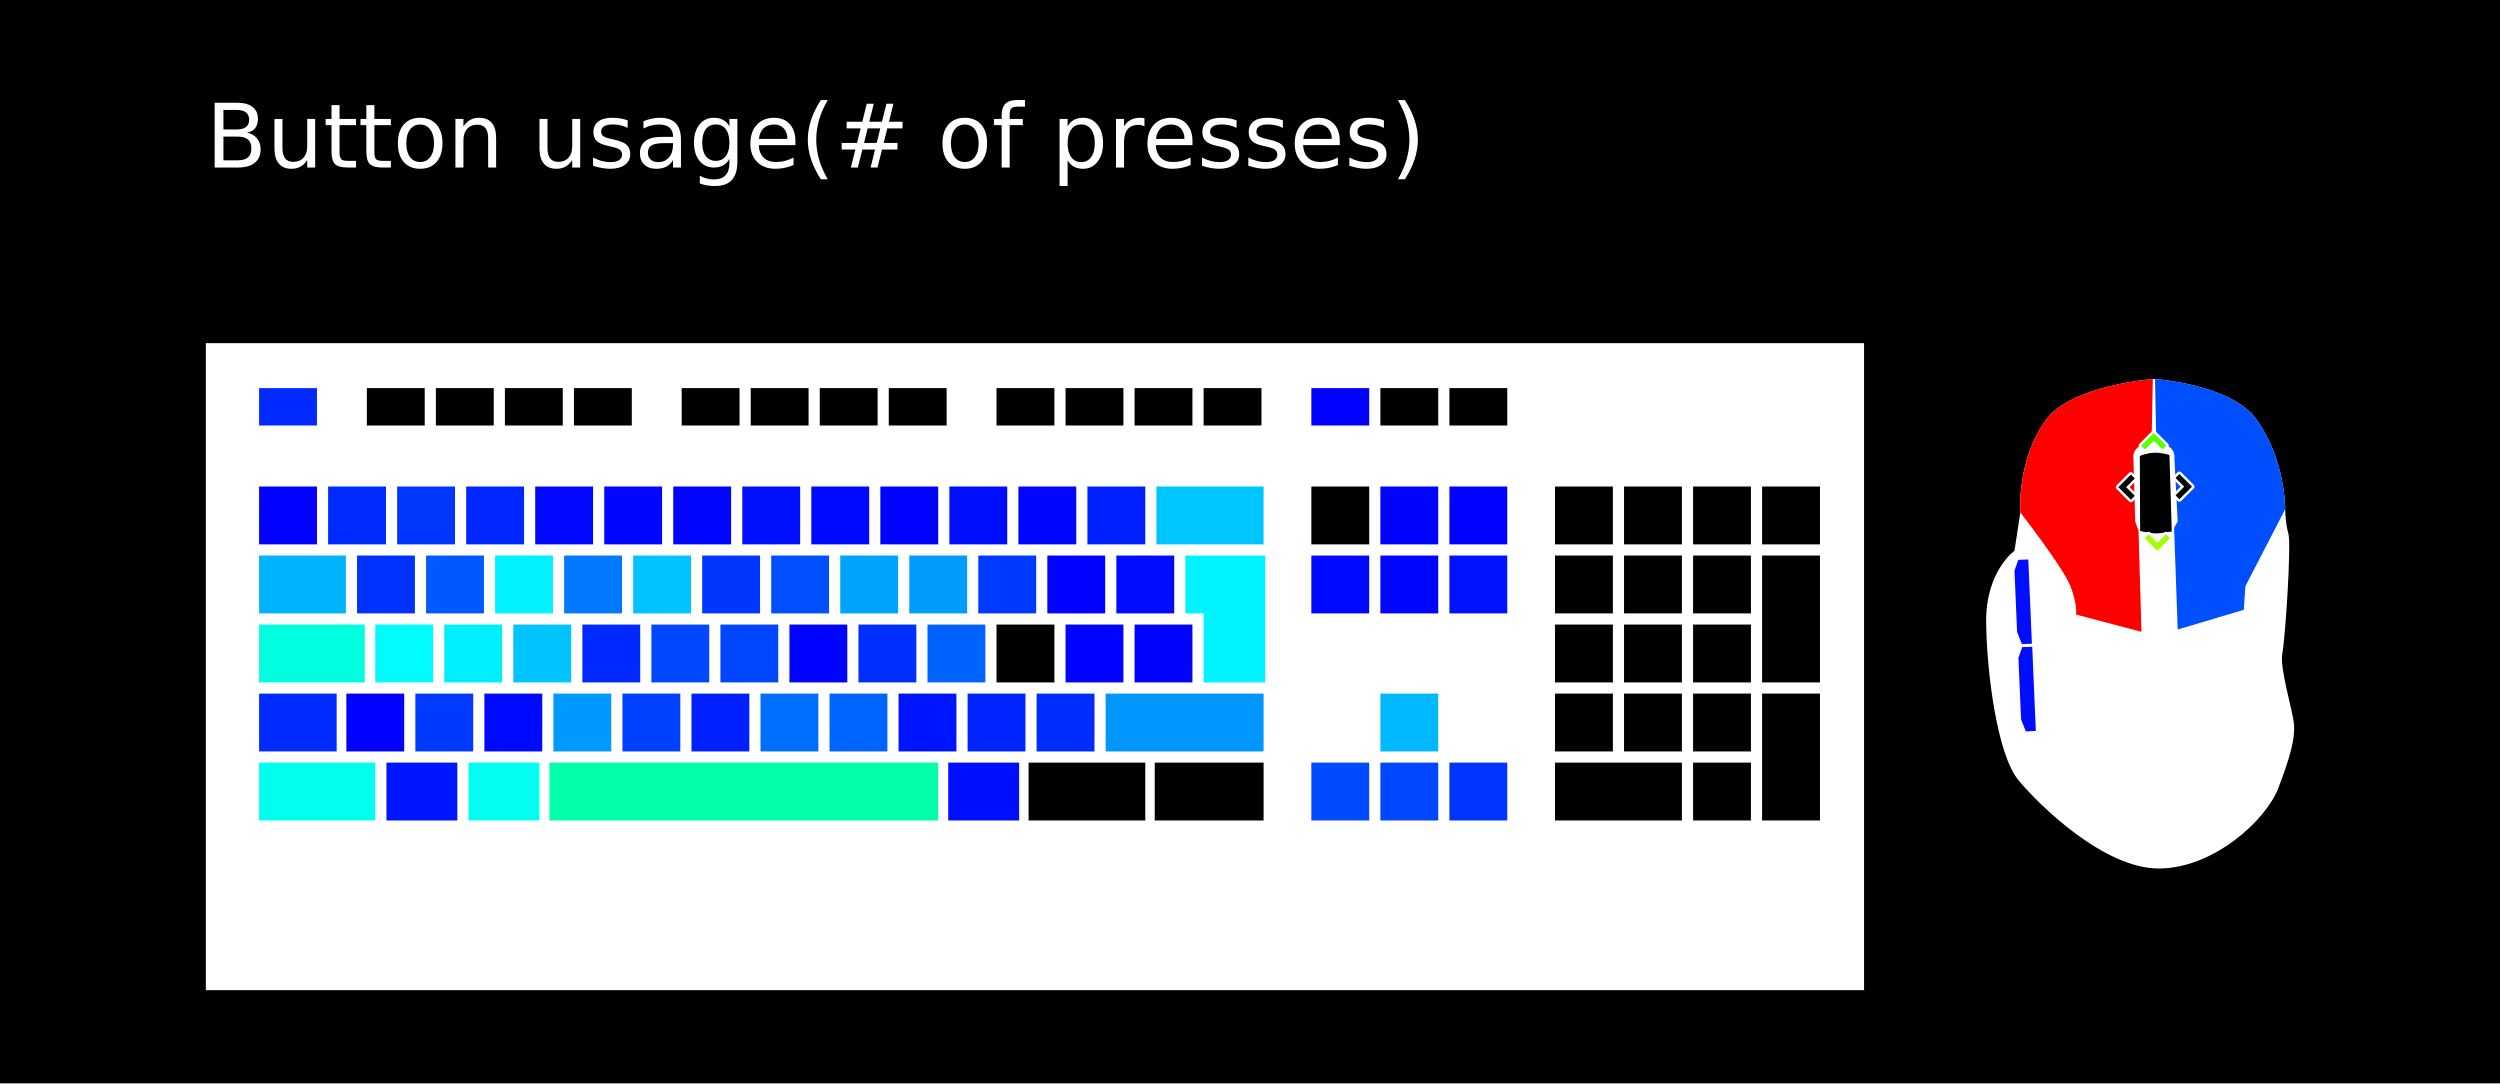
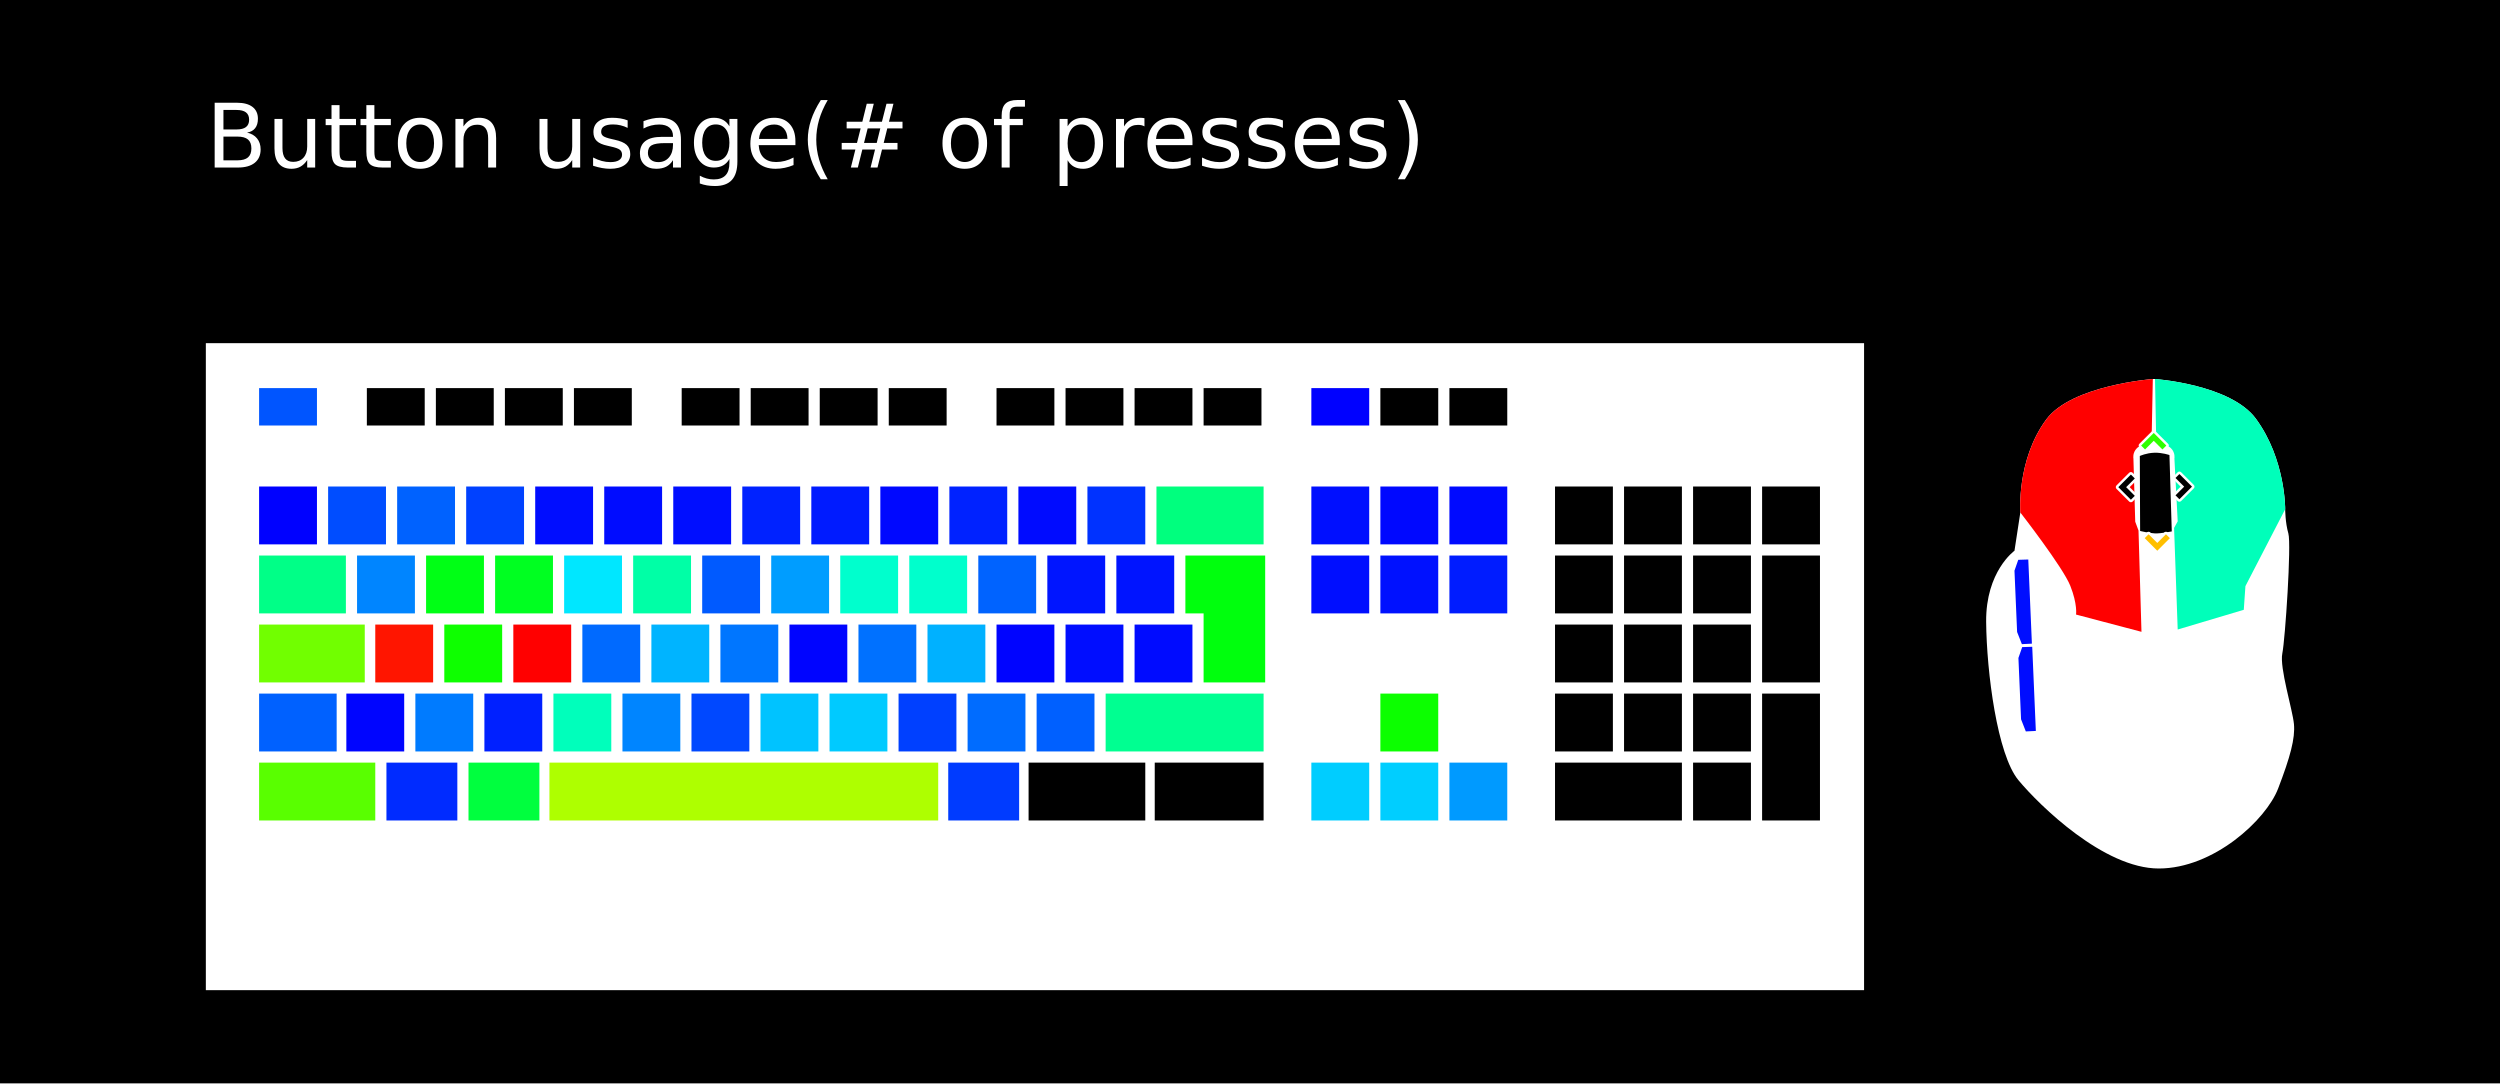
- <svg xmlns="http://www.w3.org/2000/svg" width="1500" height="650" id="svg1" space="preserve" viewBox="0 0 1500 650" version="1.1">
+ <svg xmlns="http://www.w3.org/2000/svg" id="svg1" height="650" viewBox="0 0 1500 650" version="1.1" width="1500" space="preserve">
  <defs id="defs1">
-     <rect y="37.872" width="1222.421" x="86.791" height="151.77" id="rect7" />
+     <rect width="1222.421" x="86.791" height="151.77" y="37.872" id="rect7" />
  </defs>
-   <g style="display:inline" id="BG">
-     <rect y="0" id="rect156" width="1500" style="fill:#000000;fill-opacity:1;stroke-width:6.464;stroke-linecap:round;stroke-linejoin:round" height="650" x="0" />
-     <rect id="rect1" y="205.904" height="388.192" x="123.504" style="display:inline;fill:#ffffff;fill-opacity:1;stroke-width:5.669;stroke-linecap:round;stroke-linejoin:round" width="994.938" />
-     <path style="display:inline;fill:#ffffff;fill-opacity:1;stroke-width:5.669;stroke-linecap:round;stroke-linejoin:round" id="path154" d="m 1291.688,227.404 c 0,0 -48.86,3.707 -64.008,24.361 -17.847,24.334 -15.484,55.723 -15.484,55.723 v 0.002 l -3.512,22.963 c 0,0 -17.271,12.335 -16.992,42.631 0.279,30.296 6.639,79.671 19.359,95.014 12.721,15.343 51.36,53.002 84.205,53.002 32.845,0 64.368,-29.082 71.621,-47.98 7.253,-18.899 10.321,-30.128 9.484,-38.775 -0.837,-8.648 -8.709,-33.726 -6.975,-42.248 1.734,-8.522 5.519,-65.547 3.627,-72.043 -1.892,-6.496 -1.893,-14.537 -1.893,-14.537 0,-0.168 0.242,-29.978 -17.555,-54.244 -15.148,-20.654 -60.557,-23.867 -60.557,-23.867 z" />
-     <text style="font-style:normal;font-variant:normal;font-weight:normal;font-stretch:normal;font-size:53.333px;line-height:1;font-family:'DejaVu Sans';-inkscape-font-specification:'DejaVu Sans';word-spacing:0px;writing-mode:lr-tb;direction:ltr;white-space:pre;shape-inside:url(#rect7);display:inline;fill:#ffffff;fill-opacity:1;stroke:none;stroke-width:2;stroke-linecap:round;stroke-linejoin:round;stroke-opacity:1;paint-order:normal" space="preserve" id="title" transform="translate(36.77526,22.12695)">
-       <tspan y="78.394" id="tspan1" x="86.791">Button usage </tspan>(# of presses)</text>
+   <g id="BG" style="display:inline">
+     <rect y="0" style="fill:#000000;fill-opacity:1;stroke-width:6.464;stroke-linecap:round;stroke-linejoin:round" id="rect156" x="0" height="650" width="1500" />
+     <rect id="rect1" y="205.904" width="994.938" height="388.192" x="123.504" style="display:inline;fill:#ffffff;fill-opacity:1;stroke-width:5.669;stroke-linecap:round;stroke-linejoin:round" />
+     <path d="m 1291.688,227.404 c 0,0 -48.86,3.707 -64.008,24.361 -17.847,24.334 -15.484,55.723 -15.484,55.723 v 0.002 l -3.512,22.963 c 0,0 -17.271,12.335 -16.992,42.631 0.279,30.296 6.639,79.671 19.359,95.014 12.721,15.343 51.36,53.002 84.205,53.002 32.845,0 64.368,-29.082 71.621,-47.98 7.253,-18.899 10.321,-30.128 9.484,-38.775 -0.837,-8.648 -8.709,-33.726 -6.975,-42.248 1.734,-8.522 5.519,-65.547 3.627,-72.043 -1.892,-6.496 -1.893,-14.537 -1.893,-14.537 0,-0.168 0.242,-29.978 -17.555,-54.244 -15.148,-20.654 -60.557,-23.867 -60.557,-23.867 z" id="path154" style="display:inline;fill:#ffffff;fill-opacity:1;stroke-width:5.669;stroke-linecap:round;stroke-linejoin:round" />
+     <text id="title" style="font-style:normal;font-variant:normal;font-weight:normal;font-stretch:normal;font-size:53.333px;line-height:1;font-family:'DejaVu Sans';-inkscape-font-specification:'DejaVu Sans';word-spacing:0px;writing-mode:lr-tb;direction:ltr;white-space:pre;shape-inside:url(#rect7);display:inline;fill:#ffffff;fill-opacity:1;stroke:none;stroke-width:2;stroke-linecap:round;stroke-linejoin:round;stroke-opacity:1;paint-order:normal" transform="translate(36.77526,22.12695)" space="preserve">
+       <tspan x="86.791" y="78.394" id="tspan1">Button usage </tspan>(# of presses)</text>
  </g>
-   <g id="buttons" style="fill:#000000;fill-opacity:1;stroke-width:0">
+   <g style="fill:#000000;fill-opacity:1;stroke-width:0" id="buttons">
    <path style="fill:#000000;fill-opacity:1;stroke-width:0;stroke-linecap:round;stroke-linejoin:round" d="m 869.644,232.863 h 34.716 v 22.442 h -34.716 z" id="KEY_PAUSE" />
    <path style="fill:#000000;fill-opacity:1;stroke-width:0;stroke-linecap:round;stroke-linejoin:round" id="KEY_SCROLLLOCK" d="m 828.228,232.863 h 34.716 v 22.442 h -34.716 z" />
-     <path style="fill:#0001FF;fill-opacity:1" id="KEY_SYSRQ" d="m 786.811,232.863 h 34.716 v 22.442 h -34.716 z" />
-     <path style="fill:#000000;fill-opacity:1;stroke-width:0;stroke-linecap:round;stroke-linejoin:round" d="m 722.16,232.863 h 34.716 v 22.442 h -34.716 z" id="KEY_F12" />
+     <path id="KEY_SYSRQ" d="m 786.811,232.863 h 34.716 v 22.442 h -34.716 z" style="fill:#0001FF;fill-opacity:1" />
+     <path d="m 722.16,232.863 h 34.716 v 22.442 h -34.716 z" style="fill:#000000;fill-opacity:1;stroke-width:0;stroke-linecap:round;stroke-linejoin:round" id="KEY_F12" />
    <path style="fill:#000000;fill-opacity:1;stroke-width:0;stroke-linecap:round;stroke-linejoin:round" d="m 680.744,232.863 h 34.716 v 22.442 h -34.716 z" id="KEY_F11" />
    <path id="KEY_F10" style="fill:#000000;fill-opacity:1;stroke-width:0;stroke-linecap:round;stroke-linejoin:round" d="m 639.327,232.863 h 34.716 v 22.442 h -34.716 z" />
-     <path d="m 597.911,232.863 h 34.716 v 22.442 h -34.716 z" id="KEY_F9" style="fill:#000000;fill-opacity:1;stroke-width:0;stroke-linecap:round;stroke-linejoin:round" />
-     <path d="m 533.259,232.863 h 34.716 v 22.442 h -34.716 z" style="fill:#000000;fill-opacity:1;stroke-width:0;stroke-linecap:round;stroke-linejoin:round" id="KEY_F8" />
-     <path d="m 491.843,232.863 h 34.716 v 22.442 h -34.716 z" style="fill:#000000;fill-opacity:1;stroke-width:0;stroke-linecap:round;stroke-linejoin:round" id="KEY_F7" />
-     <path id="KEY_F6" d="m 450.427,232.863 h 34.716 v 22.442 h -34.716 z" style="fill:#000000;fill-opacity:1;stroke-width:0;stroke-linecap:round;stroke-linejoin:round" />
+     <path style="fill:#000000;fill-opacity:1;stroke-width:0;stroke-linecap:round;stroke-linejoin:round" id="KEY_F9" d="m 597.911,232.863 h 34.716 v 22.442 h -34.716 z" />
+     <path id="KEY_F8" style="fill:#000000;fill-opacity:1;stroke-width:0;stroke-linecap:round;stroke-linejoin:round" d="m 533.259,232.863 h 34.716 v 22.442 h -34.716 z" />
+     <path id="KEY_F7" style="fill:#000000;fill-opacity:1;stroke-width:0;stroke-linecap:round;stroke-linejoin:round" d="m 491.843,232.863 h 34.716 v 22.442 h -34.716 z" />
+     <path d="m 450.427,232.863 h 34.716 v 22.442 h -34.716 z" id="KEY_F6" style="fill:#000000;fill-opacity:1;stroke-width:0;stroke-linecap:round;stroke-linejoin:round" />
    <path style="fill:#000000;fill-opacity:1;stroke-width:0;stroke-linecap:round;stroke-linejoin:round" d="m 409.01,232.863 h 34.716 v 22.442 h -34.716 z" id="KEY_F5" />
-     <path style="fill:#000000;fill-opacity:1;stroke-width:0;stroke-linecap:round;stroke-linejoin:round" d="m 344.359,232.863 h 34.716 v 22.442 h -34.716 z" id="KEY_F4" />
-     <path id="KEY_F3" style="fill:#000000;fill-opacity:1;stroke-width:0;stroke-linecap:round;stroke-linejoin:round" d="m 302.943,232.863 h 34.716 v 22.442 h -34.716 z" />
+     <path id="KEY_F4" style="fill:#000000;fill-opacity:1;stroke-width:0;stroke-linecap:round;stroke-linejoin:round" d="m 344.359,232.863 h 34.716 v 22.442 h -34.716 z" />
+     <path id="KEY_F3" d="m 302.943,232.863 h 34.716 v 22.442 h -34.716 z" style="fill:#000000;fill-opacity:1;stroke-width:0;stroke-linecap:round;stroke-linejoin:round" />
    <path style="fill:#000000;fill-opacity:1;stroke-width:0;stroke-linecap:round;stroke-linejoin:round" d="m 261.526,232.863 h 34.716 v 22.442 h -34.716 z" id="KEY_F2" />
-     <path id="KEY_F1" style="fill:#000000;fill-opacity:1;stroke-width:0;stroke-linecap:round;stroke-linejoin:round" d="m 220.11,232.863 h 34.716 v 22.442 H 220.11 Z" />
-     <path d="m 155.459,232.863 h 34.716 v 22.442 h -34.716 z" id="KEY_ESC" style="fill:#0029FF;fill-opacity:1" />
-     <path id="KEY_KPDOT" d="m 1015.848,457.571 h 34.716 v 34.716 h -34.716 z" style="fill:#000000;fill-opacity:1;stroke-width:0;stroke-linecap:round;stroke-linejoin:round" />
+     <path style="fill:#000000;fill-opacity:1;stroke-width:0;stroke-linecap:round;stroke-linejoin:round" d="m 220.11,232.863 h 34.716 v 22.442 H 220.11 Z" id="KEY_F1" />
+     <path style="fill:#0055FF;fill-opacity:1" id="KEY_ESC" d="m 155.459,232.863 h 34.716 v 22.442 h -34.716 z" />
+     <path d="m 1015.848,457.571 h 34.716 v 34.716 h -34.716 z" id="KEY_KPDOT" style="fill:#000000;fill-opacity:1;stroke-width:0;stroke-linecap:round;stroke-linejoin:round" />
    <path style="fill:#000000;fill-opacity:1;stroke-width:0;stroke-linecap:round;stroke-linejoin:round" d="m 933.015,457.571 h 76.132 v 34.716 h -76.132 z" id="KEY_KP0" />
-     <path style="fill:#0034FF;fill-opacity:1" d="m 869.644,457.571 h 34.716 v 34.716 h -34.716 z" id="KEY_RIGHT" />
-     <path d="m 828.228,457.571 h 34.716 v 34.716 h -34.716 z" style="fill:#0048FF;fill-opacity:1" id="KEY_DOWN" />
-     <path style="fill:#004AFF;fill-opacity:1" d="m 786.811,457.571 h 34.716 v 34.716 h -34.716 z" id="KEY_LEFT" />
-     <path d="m 692.842,457.571 h 65.315 v 34.716 h -65.315 z" id="KEY_RIGHTCTRL" style="fill:#000000;fill-opacity:1;stroke-width:0;stroke-linecap:round;stroke-linejoin:round" />
-     <path id="KEY_SPACE" style="fill:#00FFA8;fill-opacity:1" d="M 329.663,457.571 H 562.922 V 492.288 H 329.663 Z" />
-     <path id="KEY_LEFTMETA" style="fill:#0015FF;fill-opacity:1" d="m 231.864,457.571 h 42.538 V 492.288 H 231.864 Z" />
-     <path style="fill:#00FFEE;fill-opacity:1" id="KEY_LEFTCTRL" d="M 155.459,457.571 H 225.164 v 34.716 h -69.705 z" />
-     <path d="m 1057.264,416.155 h 34.716 v 76.132 h -34.716 z" style="fill:#000000;fill-opacity:1;stroke-width:0;stroke-linecap:round;stroke-linejoin:round" id="KEY_KPENTER" />
-     <path d="m 1015.848,416.155 h 34.716 v 34.716 h -34.716 z" id="KEY_KP3" style="fill:#000000;fill-opacity:1;stroke-width:0;stroke-linecap:round;stroke-linejoin:round" />
-     <path d="m 974.431,416.155 h 34.716 v 34.716 h -34.716 z" id="KEY_KP2" style="fill:#000000;fill-opacity:1;stroke-width:0;stroke-linecap:round;stroke-linejoin:round" />
+     <path style="fill:#009AFF;fill-opacity:1" d="m 869.644,457.571 h 34.716 v 34.716 h -34.716 z" id="KEY_RIGHT" />
+     <path id="KEY_DOWN" style="fill:#00CEFF;fill-opacity:1" d="m 828.228,457.571 h 34.716 v 34.716 h -34.716 z" />
+     <path style="fill:#00CDFF;fill-opacity:1" id="KEY_LEFT" d="m 786.811,457.571 h 34.716 v 34.716 h -34.716 z" />
+     <path style="fill:#000000;fill-opacity:1;stroke-width:0;stroke-linecap:round;stroke-linejoin:round" id="KEY_RIGHTCTRL" d="m 692.842,457.571 h 65.315 v 34.716 h -65.315 z" />
+     <path d="M 329.663,457.571 H 562.922 V 492.288 H 329.663 Z" style="fill:#AEFF00;fill-opacity:1" id="KEY_SPACE" />
+     <path d="m 231.864,457.571 h 42.538 V 492.288 H 231.864 Z" id="KEY_LEFTMETA" style="fill:#002BFF;fill-opacity:1" />
+     <path id="KEY_LEFTCTRL" d="M 155.459,457.571 H 225.164 v 34.716 h -69.705 z" style="fill:#59FF00;fill-opacity:1" />
+     <path style="fill:#000000;fill-opacity:1;stroke-width:0;stroke-linecap:round;stroke-linejoin:round" id="KEY_KPENTER" d="m 1057.264,416.155 h 34.716 v 76.132 h -34.716 z" />
+     <path id="KEY_KP3" style="fill:#000000;fill-opacity:1;stroke-width:0;stroke-linecap:round;stroke-linejoin:round" d="m 1015.848,416.155 h 34.716 v 34.716 h -34.716 z" />
+     <path style="fill:#000000;fill-opacity:1;stroke-width:0;stroke-linecap:round;stroke-linejoin:round" d="m 974.431,416.155 h 34.716 v 34.716 h -34.716 z" id="KEY_KP2" />
    <path style="fill:#000000;fill-opacity:1;stroke-width:0;stroke-linecap:round;stroke-linejoin:round" d="m 933.015,416.155 h 34.716 v 34.716 h -34.716 z" id="KEY_KP1" />
-     <path id="KEY_UP" d="m 828.228,416.155 h 34.716 v 34.716 h -34.716 z" style="fill:#00B8FF;fill-opacity:1" />
-     <path id="KEY_RIGHTSHIFT" d="m 663.385,416.155 h 94.771 v 34.716 h -94.771 z" style="fill:#0096FF;fill-opacity:1" />
-     <path style="fill:#002DFF;fill-opacity:1" id="KEY_SLASH" d="m 621.969,416.155 h 34.716 v 34.716 h -34.716 z" />
-     <path d="m 580.553,416.155 h 34.716 v 34.716 h -34.716 z" style="fill:#0024FF;fill-opacity:1" id="KEY_DOT" />
-     <path style="fill:#0015FF;fill-opacity:1" id="KEY_COMMA" d="m 539.136,416.155 h 34.716 v 34.716 h -34.716 z" />
-     <path id="KEY_M" d="m 497.72,416.155 h 34.716 v 34.716 h -34.716 z" style="fill:#0064FF;fill-opacity:1" />
-     <path style="fill:#006EFF;fill-opacity:1" d="m 456.304,416.155 h 34.716 v 34.716 h -34.716 z" id="KEY_N" />
-     <path d="m 414.887,416.155 h 34.716 v 34.716 h -34.716 z" id="KEY_B" style="fill:#0021FF;fill-opacity:1" />
-     <path d="m 373.471,416.155 h 34.716 v 34.716 h -34.716 z" style="fill:#0040FF;fill-opacity:1" id="KEY_V" />
-     <path style="fill:#009AFF;fill-opacity:1" id="KEY_C" d="m 332.055,416.155 h 34.716 v 34.716 H 332.055 Z" />
-     <path d="m 290.638,416.155 h 34.716 v 34.716 h -34.716 z" id="KEY_X" style="fill:#0009FF;fill-opacity:1" />
-     <path d="m 249.222,416.155 h 34.716 v 34.716 h -34.716 z" style="fill:#003AFF;fill-opacity:1" id="KEY_Z" />
-     <path style="fill:#0002FF;fill-opacity:1" d="m 207.806,416.155 h 34.716 v 34.716 h -34.716 z" id="KEY_102ND" />
-     <path id="KEY_LEFTSHIFT" d="m 155.459,416.155 h 46.536 v 34.716 h -46.536 z" style="fill:#002BFF;fill-opacity:1" />
-     <path id="KEY_KP6" style="fill:#000000;fill-opacity:1;stroke-width:0;stroke-linecap:round;stroke-linejoin:round" d="m 1015.848,374.739 h 34.716 v 34.716 h -34.716 z" />
-     <path id="KEY_KP5" style="fill:#000000;fill-opacity:1;stroke-width:0;stroke-linecap:round;stroke-linejoin:round" d="m 974.431,374.739 h 34.716 v 34.716 h -34.716 z" />
-     <path style="fill:#000000;fill-opacity:1;stroke-width:0;stroke-linecap:round;stroke-linejoin:round" d="m 933.015,374.739 h 34.716 v 34.716 h -34.716 z" id="KEY_KP4" />
-     <path id="KEY_BACKSLASH" style="fill:#0004FF;fill-opacity:1" d="m 680.744,374.739 h 34.716 v 34.716 h -34.716 z" />
-     <path id="KEY_APOSTROPHE" style="fill:#0003FF;fill-opacity:1" d="m 639.327,374.739 h 34.716 v 34.716 h -34.716 z" />
-     <path d="m 597.911,374.739 h 34.716 v 34.716 h -34.716 z" id="KEY_SEMICOLON" style="fill:#000000;fill-opacity:1;stroke-width:0;stroke-linecap:round;stroke-linejoin:round" />
-     <path d="m 556.495,374.739 h 34.716 v 34.716 h -34.716 z" style="fill:#0062FF;fill-opacity:1" id="KEY_L" />
-     <path d="m 515.078,374.739 h 34.716 v 34.716 h -34.716 z" id="KEY_K" style="fill:#002EFF;fill-opacity:1" />
-     <path style="fill:#0003FF;fill-opacity:1" id="KEY_J" d="m 473.662,374.739 h 34.716 v 34.716 h -34.716 z" />
-     <path style="fill:#0046FF;fill-opacity:1" d="m 432.246,374.739 h 34.716 v 34.716 H 432.246 Z" id="KEY_H" />
-     <path id="KEY_G" style="fill:#0048FF;fill-opacity:1" d="m 390.829,374.739 h 34.716 v 34.716 h -34.716 z" />
-     <path style="fill:#0029FF;fill-opacity:1" d="m 349.413,374.739 h 34.716 v 34.716 h -34.716 z" id="KEY_F" />
-     <path d="m 307.997,374.739 h 34.716 v 34.716 h -34.716 z" id="KEY_D" style="fill:#00C4FF;fill-opacity:1" />
-     <path id="KEY_S" d="m 266.58,374.739 h 34.716 v 34.716 h -34.716 z" style="fill:#00EFFF;fill-opacity:1" />
-     <path style="fill:#00FCFF;fill-opacity:1" d="m 225.164,374.739 h 34.716 v 34.716 H 225.164 Z" id="KEY_A" />
-     <path id="KEY_CAPSLOCK" style="fill:#00FFDF;fill-opacity:1" d="m 155.459,374.739 h 63.399 v 34.716 h -63.399 z" />
-     <path id="KEY_KPPLUS" style="fill:#000000;fill-opacity:1;stroke-width:0;stroke-linecap:round;stroke-linejoin:round" d="m 1057.264,333.322 h 34.716 v 76.132 h -34.716 z" />
-     <path d="m 1015.848,333.322 h 34.716 v 34.716 h -34.716 z" style="fill:#000000;fill-opacity:1;stroke-width:0;stroke-linecap:round;stroke-linejoin:round" id="KEY_KP9" />
+     <path id="KEY_UP" d="m 828.228,416.155 h 34.716 v 34.716 h -34.716 z" style="fill:#0CFF00;fill-opacity:1" />
+     <path d="m 663.385,416.155 h 94.771 v 34.716 h -94.771 z" id="KEY_RIGHTSHIFT" style="fill:#00FF91;fill-opacity:1" />
+     <path style="fill:#0060FF;fill-opacity:1" d="m 621.969,416.155 h 34.716 v 34.716 h -34.716 z" id="KEY_SLASH" />
+     <path style="fill:#006CFF;fill-opacity:1" d="m 580.553,416.155 h 34.716 v 34.716 h -34.716 z" id="KEY_DOT" />
+     <path id="KEY_COMMA" d="m 539.136,416.155 h 34.716 v 34.716 h -34.716 z" style="fill:#0040FF;fill-opacity:1" />
+     <path d="m 497.72,416.155 h 34.716 v 34.716 h -34.716 z" id="KEY_M" style="fill:#00CAFF;fill-opacity:1" />
+     <path d="m 456.304,416.155 h 34.716 v 34.716 h -34.716 z" id="KEY_N" style="fill:#00C3FF;fill-opacity:1" />
+     <path style="fill:#0048FF;fill-opacity:1" d="m 414.887,416.155 h 34.716 v 34.716 h -34.716 z" id="KEY_B" />
+     <path id="KEY_V" d="m 373.471,416.155 h 34.716 v 34.716 h -34.716 z" style="fill:#0085FF;fill-opacity:1" />
+     <path id="KEY_C" style="fill:#00FFBB;fill-opacity:1" d="m 332.055,416.155 h 34.716 v 34.716 H 332.055 Z" />
+     <path style="fill:#0020FF;fill-opacity:1" d="m 290.638,416.155 h 34.716 v 34.716 h -34.716 z" id="KEY_X" />
+     <path style="fill:#007BFF;fill-opacity:1" d="m 249.222,416.155 h 34.716 v 34.716 h -34.716 z" id="KEY_Z" />
+     <path d="m 207.806,416.155 h 34.716 v 34.716 h -34.716 z" id="KEY_102ND" style="fill:#0005FF;fill-opacity:1" />
+     <path style="fill:#0061FF;fill-opacity:1" id="KEY_LEFTSHIFT" d="m 155.459,416.155 h 46.536 v 34.716 h -46.536 z" />
+     <path id="KEY_KP6" d="m 1015.848,374.739 h 34.716 v 34.716 h -34.716 z" style="fill:#000000;fill-opacity:1;stroke-width:0;stroke-linecap:round;stroke-linejoin:round" />
+     <path d="m 974.431,374.739 h 34.716 v 34.716 h -34.716 z" id="KEY_KP5" style="fill:#000000;fill-opacity:1;stroke-width:0;stroke-linecap:round;stroke-linejoin:round" />
+     <path style="fill:#000000;fill-opacity:1;stroke-width:0;stroke-linecap:round;stroke-linejoin:round" id="KEY_KP4" d="m 933.015,374.739 h 34.716 v 34.716 h -34.716 z" />
+     <path id="KEY_BACKSLASH" d="m 680.744,374.739 h 34.716 v 34.716 h -34.716 z" style="fill:#000BFF;fill-opacity:1" />
+     <path d="m 639.327,374.739 h 34.716 v 34.716 h -34.716 z" style="fill:#000DFF;fill-opacity:1" id="KEY_APOSTROPHE" />
+     <path style="fill:#0004FF;fill-opacity:1" id="KEY_SEMICOLON" d="m 597.911,374.739 h 34.716 v 34.716 h -34.716 z" />
+     <path id="KEY_L" d="m 556.495,374.739 h 34.716 v 34.716 h -34.716 z" style="fill:#00B1FF;fill-opacity:1" />
+     <path style="fill:#0071FF;fill-opacity:1" id="KEY_K" d="m 515.078,374.739 h 34.716 v 34.716 h -34.716 z" />
+     <path d="m 473.662,374.739 h 34.716 v 34.716 h -34.716 z" id="KEY_J" style="fill:#0004FF;fill-opacity:1" />
+     <path style="fill:#0076FF;fill-opacity:1" d="m 432.246,374.739 h 34.716 v 34.716 H 432.246 Z" id="KEY_H" />
+     <path d="m 390.829,374.739 h 34.716 v 34.716 h -34.716 z" id="KEY_G" style="fill:#00B4FF;fill-opacity:1" />
+     <path id="KEY_F" d="m 349.413,374.739 h 34.716 v 34.716 h -34.716 z" style="fill:#006AFF;fill-opacity:1" />
+     <path id="KEY_D" d="m 307.997,374.739 h 34.716 v 34.716 h -34.716 z" style="fill:#FF0000;fill-opacity:1" />
+     <path d="m 266.58,374.739 h 34.716 v 34.716 h -34.716 z" style="fill:#0EFF00;fill-opacity:1" id="KEY_S" />
+     <path style="fill:#FF1500;fill-opacity:1" d="m 225.164,374.739 h 34.716 v 34.716 H 225.164 Z" id="KEY_A" />
+     <path id="KEY_CAPSLOCK" style="fill:#71FF00;fill-opacity:1" d="m 155.459,374.739 h 63.399 v 34.716 h -63.399 z" />
+     <path d="m 1057.264,333.322 h 34.716 v 76.132 h -34.716 z" style="fill:#000000;fill-opacity:1;stroke-width:0;stroke-linecap:round;stroke-linejoin:round" id="KEY_KPPLUS" />
+     <path style="fill:#000000;fill-opacity:1;stroke-width:0;stroke-linecap:round;stroke-linejoin:round" d="m 1015.848,333.322 h 34.716 v 34.716 h -34.716 z" id="KEY_KP9" />
    <path style="fill:#000000;fill-opacity:1;stroke-width:0;stroke-linecap:round;stroke-linejoin:round" id="KEY_KP8" d="m 974.431,333.322 h 34.716 v 34.716 h -34.716 z" />
-     <path id="KEY_KP7" style="fill:#000000;fill-opacity:1;stroke-width:0;stroke-linecap:round;stroke-linejoin:round" d="m 933.015,333.322 h 34.716 v 34.716 h -34.716 z" />
-     <path id="KEY_PAGEDOWN" style="fill:#0012FF;fill-opacity:1" d="m 869.644,333.322 h 34.716 v 34.716 h -34.716 z" />
-     <path id="KEY_END" d="m 828.228,333.322 h 34.716 v 34.716 h -34.716 z" style="fill:#0005FF;fill-opacity:1" />
-     <path style="fill:#0009FF;fill-opacity:1" d="m 786.811,333.322 h 34.716 v 34.716 h -34.716 z" id="KEY_DELETE" />
-     <path d="m 711.229,333.323 v 34.717 h 10.93 v 41.416 h 36.949 v -76.133 h -13.162 -23.787 z" style="fill:#00F4FF;fill-opacity:1" id="KEY_ENTER" />
-     <path style="fill:#000BFF;fill-opacity:1" id="KEY_RIGHTBRACE" d="m 669.813,333.322 h 34.716 v 34.716 h -34.716 z" />
-     <path id="KEY_LEFTBRACE" style="fill:#0003FF;fill-opacity:1" d="m 628.396,333.322 h 34.716 v 34.716 h -34.716 z" />
-     <path d="m 586.98,333.322 h 34.716 v 34.716 h -34.716 z" style="fill:#003AFF;fill-opacity:1" id="KEY_P" />
-     <path d="m 545.564,333.322 h 34.716 v 34.716 h -34.716 z" style="fill:#009DFF;fill-opacity:1" id="KEY_O" />
-     <path d="m 504.147,333.322 h 34.716 v 34.716 h -34.716 z" style="fill:#00A4FF;fill-opacity:1" id="KEY_I" />
-     <path id="KEY_U" d="m 462.731,333.322 h 34.716 v 34.716 h -34.716 z" style="fill:#0050FF;fill-opacity:1" />
-     <path style="fill:#0036FF;fill-opacity:1" d="m 421.315,333.322 h 34.716 v 34.716 h -34.716 z" id="KEY_Y" />
-     <path style="fill:#00C4FF;fill-opacity:1" d="m 379.898,333.322 h 34.716 v 34.716 h -34.716 z" id="KEY_T" />
-     <path style="fill:#0079FF;fill-opacity:1" d="m 338.482,333.322 h 34.716 v 34.716 H 338.482 Z" id="KEY_R" />
-     <path style="fill:#00F2FF;fill-opacity:1" id="KEY_E" d="M 297.066,333.322 H 331.782 v 34.716 h -34.716 z" />
-     <path style="fill:#0059FF;fill-opacity:1" id="KEY_W" d="m 255.649,333.322 h 34.716 v 34.716 h -34.716 z" />
-     <path d="m 214.233,333.322 h 34.716 v 34.716 h -34.716 z" id="KEY_Q" style="fill:#0032FF;fill-opacity:1" />
-     <path style="fill:#00B3FF;fill-opacity:1" id="KEY_TAB" d="m 155.459,333.322 h 52.074 v 34.716 h -52.074 z" />
-     <path d="m 1057.264,291.906 h 34.716 v 34.716 h -34.716 z" id="KEY_KPMINUS" style="fill:#000000;fill-opacity:1;stroke-width:0;stroke-linecap:round;stroke-linejoin:round" />
-     <path id="KEY_KPASTERISK" d="m 1015.848,291.906 h 34.716 v 34.716 h -34.716 z" style="fill:#000000;fill-opacity:1;stroke-width:0;stroke-linecap:round;stroke-linejoin:round" />
+     <path style="fill:#000000;fill-opacity:1;stroke-width:0;stroke-linecap:round;stroke-linejoin:round" d="m 933.015,333.322 h 34.716 v 34.716 h -34.716 z" id="KEY_KP7" />
+     <path d="m 869.644,333.322 h 34.716 v 34.716 h -34.716 z" id="KEY_PAGEDOWN" style="fill:#001CFF;fill-opacity:1" />
+     <path id="KEY_END" d="m 828.228,333.322 h 34.716 v 34.716 h -34.716 z" style="fill:#0011FF;fill-opacity:1" />
+     <path d="m 786.811,333.322 h 34.716 v 34.716 h -34.716 z" style="fill:#000EFF;fill-opacity:1" id="KEY_DELETE" />
+     <path id="KEY_ENTER" style="fill:#00FF0D;fill-opacity:1" d="m 711.229,333.323 v 34.717 h 10.93 v 41.416 h 36.949 v -76.133 h -13.162 -23.787 z" />
+     <path style="fill:#0014FF;fill-opacity:1" d="m 669.813,333.322 h 34.716 v 34.716 h -34.716 z" id="KEY_RIGHTBRACE" />
+     <path id="KEY_LEFTBRACE" d="m 628.396,333.322 h 34.716 v 34.716 h -34.716 z" style="fill:#0015FF;fill-opacity:1" />
+     <path d="m 586.98,333.322 h 34.716 v 34.716 h -34.716 z" style="fill:#0063FF;fill-opacity:1" id="KEY_P" />
+     <path style="fill:#00FFCC;fill-opacity:1" d="m 545.564,333.322 h 34.716 v 34.716 h -34.716 z" id="KEY_O" />
+     <path style="fill:#00FFCD;fill-opacity:1" d="m 504.147,333.322 h 34.716 v 34.716 h -34.716 z" id="KEY_I" />
+     <path style="fill:#009DFF;fill-opacity:1" id="KEY_U" d="m 462.731,333.322 h 34.716 v 34.716 h -34.716 z" />
+     <path d="m 421.315,333.322 h 34.716 v 34.716 h -34.716 z" id="KEY_Y" style="fill:#005AFF;fill-opacity:1" />
+     <path id="KEY_T" d="m 379.898,333.322 h 34.716 v 34.716 h -34.716 z" style="fill:#00FFA6;fill-opacity:1" />
+     <path id="KEY_R" style="fill:#00E7FF;fill-opacity:1" d="m 338.482,333.322 h 34.716 v 34.716 H 338.482 Z" />
+     <path style="fill:#00FF21;fill-opacity:1" d="M 297.066,333.322 H 331.782 v 34.716 h -34.716 z" id="KEY_E" />
+     <path style="fill:#00FF15;fill-opacity:1" d="m 255.649,333.322 h 34.716 v 34.716 h -34.716 z" id="KEY_W" />
+     <path id="KEY_Q" d="m 214.233,333.322 h 34.716 v 34.716 h -34.716 z" style="fill:#0085FF;fill-opacity:1" />
+     <path style="fill:#00FF87;fill-opacity:1" id="KEY_TAB" d="m 155.459,333.322 h 52.074 v 34.716 h -52.074 z" />
+     <path id="KEY_KPMINUS" d="m 1057.264,291.906 h 34.716 v 34.716 h -34.716 z" style="fill:#000000;fill-opacity:1;stroke-width:0;stroke-linecap:round;stroke-linejoin:round" />
+     <path d="m 1015.848,291.906 h 34.716 v 34.716 h -34.716 z" id="KEY_KPASTERISK" style="fill:#000000;fill-opacity:1;stroke-width:0;stroke-linecap:round;stroke-linejoin:round" />
    <path style="fill:#000000;fill-opacity:1;stroke-width:0;stroke-linecap:round;stroke-linejoin:round" d="m 974.431,291.906 h 34.716 v 34.716 h -34.716 z" id="KEY_KPSLASH" />
-     <path d="m 933.015,291.906 h 34.716 v 34.716 h -34.716 z" id="KEY_NUMLOCK" style="fill:#000000;fill-opacity:1;stroke-width:0;stroke-linecap:round;stroke-linejoin:round" />
-     <path d="m 869.644,291.906 h 34.716 v 34.716 h -34.716 z" id="KEY_PAGEUP" style="fill:#0001FF;fill-opacity:1" />
-     <path d="m 828.228,291.906 h 34.716 v 34.716 h -34.716 z" id="KEY_HOME" style="fill:#0004FF;fill-opacity:1" />
-     <path id="KEY_INSERT" style="fill:#000000;fill-opacity:1;stroke-width:0;stroke-linecap:round;stroke-linejoin:round" d="m 786.811,291.906 h 34.716 v 34.716 h -34.716 z" />
-     <path id="KEY_BACKSPACE" d="m 693.871,291.906 h 64.286 v 34.716 h -64.286 z" style="fill:#00C6FF;fill-opacity:1" />
-     <path id="KEY_EQUAL" d="m 652.454,291.906 h 34.716 v 34.716 h -34.716 z" style="fill:#0021FF;fill-opacity:1" />
-     <path d="m 611.038,291.906 h 34.716 v 34.716 h -34.716 z" id="KEY_MINUS" style="fill:#0006FF;fill-opacity:1" />
-     <path style="fill:#000EFF;fill-opacity:1" d="m 569.622,291.906 h 34.716 v 34.716 h -34.716 z" id="KEY_0" />
-     <path style="fill:#0002FF;fill-opacity:1" d="m 528.205,291.906 h 34.716 v 34.716 h -34.716 z" id="KEY_9" />
-     <path d="m 486.789,291.906 h 34.716 v 34.716 h -34.716 z" style="fill:#0009FF;fill-opacity:1" id="KEY_8" />
-     <path id="KEY_7" style="fill:#0010FF;fill-opacity:1" d="m 445.373,291.906 h 34.716 v 34.716 H 445.373 Z" />
-     <path style="fill:#0005FF;fill-opacity:1" d="m 403.956,291.906 h 34.716 v 34.716 h -34.716 z" id="KEY_6" />
-     <path d="m 362.54,291.906 h 34.716 v 34.716 h -34.716 z" id="KEY_5" style="fill:#0006FF;fill-opacity:1" />
-     <path d="m 321.124,291.906 h 34.716 v 34.716 h -34.716 z" style="fill:#0008FF;fill-opacity:1" id="KEY_4" />
-     <path d="m 279.708,291.906 h 34.716 v 34.716 h -34.716 z" style="fill:#0027FF;fill-opacity:1" id="KEY_3" />
-     <path id="KEY_2" style="fill:#0037FF;fill-opacity:1" d="m 238.291,291.906 h 34.716 v 34.716 H 238.291 Z" />
-     <path d="m 196.875,291.906 h 34.716 v 34.716 h -34.716 z" style="fill:#002BFF;fill-opacity:1" id="KEY_1" />
-     <path d="m 155.459,291.906 h 34.716 v 34.716 h -34.716 z" style="fill:#0001FF;fill-opacity:1" id="KEY_GRAVE" />
-     <path style="fill:#00FFF1;fill-opacity:1" id="KEY_LEFTALT" d="m 281.102,457.571 h 42.538 v 34.716 h -42.538 z" />
-     <path id="KEY_RIGHTALT" style="fill:#000EFF;fill-opacity:1" d="m 568.944,457.571 h 42.538 v 34.716 h -42.538 z" />
-     <path style="fill:#004FFF;fill-opacity:1" id="BTN_RIGHT" d="m 1293.01,227.405 c 0,0 45.409,3.213 60.556,23.867 17.847,24.334 17.555,54.244 17.555,54.244 l -23.867,46.157 -0.986,14.202 -39.648,11.835 -2.17,-60.951 2.17,-3.945 -1.972,-37.675 c 0,0 0.69,-3.452 -2.071,-6.213 -2.995,-2.995 -8.778,-1.677 -8.778,-1.677 z" />
+     <path id="KEY_NUMLOCK" d="m 933.015,291.906 h 34.716 v 34.716 h -34.716 z" style="fill:#000000;fill-opacity:1;stroke-width:0;stroke-linecap:round;stroke-linejoin:round" />
+     <path d="m 869.644,291.906 h 34.716 v 34.716 h -34.716 z" id="KEY_PAGEUP" style="fill:#000AFF;fill-opacity:1" />
+     <path d="m 828.228,291.906 h 34.716 v 34.716 h -34.716 z" id="KEY_HOME" style="fill:#0008FF;fill-opacity:1" />
+     <path id="KEY_INSERT" d="m 786.811,291.906 h 34.716 v 34.716 h -34.716 z" style="fill:#000FFF;fill-opacity:1" />
+     <path d="m 693.871,291.906 h 64.286 v 34.716 h -64.286 z" style="fill:#00FF7E;fill-opacity:1" id="KEY_BACKSPACE" />
+     <path style="fill:#0032FF;fill-opacity:1" d="m 652.454,291.906 h 34.716 v 34.716 h -34.716 z" id="KEY_EQUAL" />
+     <path id="KEY_MINUS" d="m 611.038,291.906 h 34.716 v 34.716 h -34.716 z" style="fill:#000BFF;fill-opacity:1" />
+     <path d="m 569.622,291.906 h 34.716 v 34.716 h -34.716 z" id="KEY_0" style="fill:#0022FF;fill-opacity:1" />
+     <path d="m 528.205,291.906 h 34.716 v 34.716 h -34.716 z" style="fill:#0008FF;fill-opacity:1" id="KEY_9" />
+     <path style="fill:#001BFF;fill-opacity:1" id="KEY_8" d="m 486.789,291.906 h 34.716 v 34.716 h -34.716 z" />
+     <path d="m 445.373,291.906 h 34.716 v 34.716 H 445.373 Z" style="fill:#0022FF;fill-opacity:1" id="KEY_7" />
+     <path id="KEY_6" style="fill:#000EFF;fill-opacity:1" d="m 403.956,291.906 h 34.716 v 34.716 h -34.716 z" />
+     <path style="fill:#000CFF;fill-opacity:1" id="KEY_5" d="m 362.54,291.906 h 34.716 v 34.716 h -34.716 z" />
+     <path style="fill:#000DFF;fill-opacity:1" d="m 321.124,291.906 h 34.716 v 34.716 h -34.716 z" id="KEY_4" />
+     <path style="fill:#0041FF;fill-opacity:1" id="KEY_3" d="m 279.708,291.906 h 34.716 v 34.716 h -34.716 z" />
+     <path style="fill:#0062FF;fill-opacity:1" d="m 238.291,291.906 h 34.716 v 34.716 H 238.291 Z" id="KEY_2" />
+     <path d="m 196.875,291.906 h 34.716 v 34.716 h -34.716 z" id="KEY_1" style="fill:#004DFF;fill-opacity:1" />
+     <path d="m 155.459,291.906 h 34.716 v 34.716 h -34.716 z" id="KEY_GRAVE" style="fill:#0001FF;fill-opacity:1" />
+     <path d="m 281.102,457.571 h 42.538 v 34.716 h -42.538 z" style="fill:#00FF3E;fill-opacity:1" id="KEY_LEFTALT" />
+     <path d="m 568.944,457.571 h 42.538 v 34.716 h -42.538 z" id="KEY_RIGHTALT" style="fill:#003BFF;fill-opacity:1" />
+     <path style="fill:#00FFBA;fill-opacity:1" id="BTN_RIGHT" d="m 1293.01,227.405 c 0,0 45.409,3.213 60.556,23.867 17.847,24.334 17.555,54.244 17.555,54.244 l -23.867,46.157 -0.986,14.202 -39.648,11.835 -2.17,-60.951 2.17,-3.945 -1.972,-37.675 c 0,0 0.69,-3.452 -2.071,-6.213 -2.995,-2.995 -8.778,-1.677 -8.778,-1.677 z" />
    <path d="m 1291.688,227.405 c 0,0 -48.861,3.707 -64.008,24.361 -17.847,24.334 -15.484,55.724 -15.484,55.724 0,0 25.581,32.871 29.982,43.987 4.402,11.116 3.452,17.26 3.452,17.26 l 39.253,10.356 -1.775,-60.754 -1.973,-5.326 -1.085,-37.872 c 0,0 -0.69,-3.452 2.071,-6.213 2.995,-2.995 8.778,-1.677 8.778,-1.677 z" style="fill:#FF0000;fill-opacity:1" id="BTN_LEFT" />
-     <path d="m 1284.074,318.587 -0.187,-44.991 c 0,0 3.836,-1.813 8.717,-1.953 4.882,-0.139 9.066,1.395 9.066,1.395 l 1.395,45.819 c 0,0 -6.582,1.325 -10.056,1.186 -3.474,-0.139 -8.935,-1.456 -8.935,-1.456 z" style="fill:#000000;fill-opacity:1;stroke-width:0;stroke-linecap:round;stroke-linejoin:round" id="BTN_MIDDLE" />
-     <path style="fill:#ffffff;fill-opacity:1;stroke:#ffffff;stroke-width:3;stroke-linecap:round;stroke-linejoin:round;stroke-opacity:1;paint-order:normal" d="m 1280.883,297.497 -5.21,-5.207 5.207,-5.21 -2.345,-2.343 -7.55,7.554 7.554,7.55 z" id="KEY_KPLEFTPAREN_BG" />
-     <path style="fill:#ffffff;fill-opacity:1;stroke:#ffffff;stroke-width:3;stroke-linecap:round;stroke-linejoin:round;stroke-opacity:1;paint-order:normal" id="KEY_KPRIGHTPAREN_BG" d="m 1305.296,297.192 5.21,-5.207 -5.207,-5.21 2.345,-2.343 7.55,7.554 -7.554,7.55 z" />
-     <path d="m 1297.451,269.685 -5.207,-5.21 -5.21,5.207 -2.343,-2.344 7.554,-7.55 7.55,7.554 z" id="KEY_SCROLLUP_BG" style="fill:#ffffff;fill-opacity:1;stroke:#ffffff;stroke-width:3;stroke-linecap:round;stroke-linejoin:round;stroke-opacity:1;paint-order:normal" />
-     <path d="m 1299.577,320.556 -5.207,5.21 -5.21,-5.207 -2.343,2.344 7.554,7.55 7.55,-7.554 z" style="fill:#ffffff;fill-opacity:1;stroke:#ffffff;stroke-width:3;stroke-linecap:round;stroke-linejoin:round;stroke-opacity:1;paint-order:normal" id="KEY_SCROLLDOWN_BG" />
-     <path id="KEY_KPRIGHTPAREN" style="fill:#000000;fill-opacity:1;stroke-width:0;stroke-linecap:round;stroke-linejoin:round" d="m 1305.296,286.78 5.21,5.207 -5.207,5.21 2.345,2.343 7.55,-7.554 -7.554,-7.55 z" />
-     <path style="fill:#000000;fill-opacity:1;stroke-width:0;stroke-linecap:round;stroke-linejoin:round" d="m 1280.883,287.082 -5.21,5.207 5.207,5.21 -2.345,2.343 -7.55,-7.554 7.554,-7.55 z" id="KEY_KPLEFTPAREN" />
-     <path id="KEY_SCROLLUP" style="fill:#5CFF00;fill-opacity:1" d="m 1297.452,269.685 -5.207,-5.21 -5.21,5.207 -2.343,-2.344 7.554,-7.55 7.55,7.554 z" />
-     <path d="m 1299.577,320.556 -5.207,5.21 -5.21,-5.207 -2.343,2.344 7.554,7.55 7.55,-7.554 z" style="fill:#A1FF00;fill-opacity:1" id="KEY_SCROLLDOWN" />
-     <path style="fill:#000DFF;fill-opacity:1" d="m 1208.685,342.402 1.578,36.787 2.86,7.298 6.016,-0.296 -2.17,-50.496 -6.016,0.197 z" id="BTN_EXTRA" />
-     <path style="fill:#000DFF;fill-opacity:1" id="BTN_SIDE" d="m 1211.052,394.773 1.578,36.787 2.86,7.298 6.016,-0.296 -2.17,-50.496 -6.016,0.197 z" />
+     <path id="BTN_MIDDLE" style="fill:#000000;fill-opacity:1;stroke-width:0;stroke-linecap:round;stroke-linejoin:round" d="m 1284.074,318.587 -0.187,-44.991 c 0,0 3.836,-1.813 8.717,-1.953 4.882,-0.139 9.066,1.395 9.066,1.395 l 1.395,45.819 c 0,0 -6.582,1.325 -10.056,1.186 -3.474,-0.139 -8.935,-1.456 -8.935,-1.456 z" />
+     <path id="KEY_KPLEFTPAREN_BG" style="fill:#ffffff;fill-opacity:1;stroke:#ffffff;stroke-width:3;stroke-linecap:round;stroke-linejoin:round;stroke-opacity:1;paint-order:normal" d="m 1280.883,297.497 -5.21,-5.207 5.207,-5.21 -2.345,-2.343 -7.55,7.554 7.554,7.55 z" />
+     <path d="m 1305.296,297.192 5.21,-5.207 -5.207,-5.21 2.345,-2.343 7.55,7.554 -7.554,7.55 z" id="KEY_KPRIGHTPAREN_BG" style="fill:#ffffff;fill-opacity:1;stroke:#ffffff;stroke-width:3;stroke-linecap:round;stroke-linejoin:round;stroke-opacity:1;paint-order:normal" />
+     <path style="fill:#ffffff;fill-opacity:1;stroke:#ffffff;stroke-width:3;stroke-linecap:round;stroke-linejoin:round;stroke-opacity:1;paint-order:normal" id="KEY_SCROLLUP_BG" d="m 1297.451,269.685 -5.207,-5.21 -5.21,5.207 -2.343,-2.344 7.554,-7.55 7.55,7.554 z" />
+     <path id="KEY_SCROLLDOWN_BG" style="fill:#ffffff;fill-opacity:1;stroke:#ffffff;stroke-width:3;stroke-linecap:round;stroke-linejoin:round;stroke-opacity:1;paint-order:normal" d="m 1299.577,320.556 -5.207,5.21 -5.21,-5.207 -2.343,2.344 7.554,7.55 7.55,-7.554 z" />
+     <path style="fill:#000000;fill-opacity:1;stroke-width:0;stroke-linecap:round;stroke-linejoin:round" d="m 1305.296,286.78 5.21,5.207 -5.207,5.21 2.345,2.343 7.55,-7.554 -7.554,-7.55 z" id="KEY_KPRIGHTPAREN" />
+     <path d="m 1280.883,287.082 -5.21,5.207 5.207,5.21 -2.345,2.343 -7.55,-7.554 7.554,-7.55 z" id="KEY_KPLEFTPAREN" style="fill:#000000;fill-opacity:1;stroke-width:0;stroke-linecap:round;stroke-linejoin:round" />
+     <path d="m 1297.452,269.685 -5.207,-5.21 -5.21,5.207 -2.343,-2.344 7.554,-7.55 7.55,7.554 z" style="fill:#2FFF00;fill-opacity:1" id="KEY_SCROLLUP" />
+     <path id="KEY_SCROLLDOWN" d="m 1299.577,320.556 -5.207,5.21 -5.21,-5.207 -2.343,2.344 7.554,7.55 7.55,-7.554 z" style="fill:#FFBF00;fill-opacity:1" />
+     <path id="BTN_EXTRA" style="fill:#000EFF;fill-opacity:1" d="m 1208.685,342.402 1.578,36.787 2.86,7.298 6.016,-0.296 -2.17,-50.496 -6.016,0.197 z" />
+     <path style="fill:#000CFF;fill-opacity:1" id="BTN_SIDE" d="m 1211.052,394.773 1.578,36.787 2.86,7.298 6.016,-0.296 -2.17,-50.496 -6.016,0.197 z" />
  </g>
  <g id="unused" style="display:inline">
-     <path d="m 1289.197,358.125 0.255,24.673 c 0,0 -0.092,5.86 6.22,5.465 6.312,-0.395 5.622,-5.622 5.622,-5.622 l -0.888,-24.755 z" id="KEY_TOPMOUSE2" style="display:none;fill:#000000;fill-opacity:1;stroke-width:5.669;stroke-linecap:round;stroke-linejoin:round" />
-     <path id="KEY_TOPMOUSE1" d="m 1288.915,355.022 -0.163,-22.302 c 0,0 -0.998,-6.976 5.314,-6.581 6.312,0.395 6.242,5.73 6.242,5.73 l 0.099,22.881 z" style="display:none;fill:#000000;fill-opacity:1;stroke-width:5.669;stroke-linecap:round;stroke-linejoin:round" />
-     <path style="display:none;fill:#000000;fill-opacity:1;stroke-width:5.669;stroke-linecap:round;stroke-linejoin:round" d="m 1206.594,351.252 -4.475,0.16 -2.199,8.314 1.932,53.854 3.068,8.914 4.225,-0.152 z" id="KEY_LEFTMOUSE" />
-     <path id="KEY_FN" style="display:inline;fill:#000000;fill-opacity:1;stroke-width:8.051;stroke-linecap:round;stroke-linejoin:round" d="m 617.153,457.571 h 70.018 v 34.716 h -70.018 z" />
+     <path id="KEY_TOPMOUSE2" style="display:none;fill:#000000;fill-opacity:1;stroke-width:5.669;stroke-linecap:round;stroke-linejoin:round" d="m 1289.197,358.125 0.255,24.673 c 0,0 -0.092,5.86 6.22,5.465 6.312,-0.395 5.622,-5.622 5.622,-5.622 l -0.888,-24.755 z" />
+     <path style="display:none;fill:#000000;fill-opacity:1;stroke-width:5.669;stroke-linecap:round;stroke-linejoin:round" d="m 1288.915,355.022 -0.163,-22.302 c 0,0 -0.998,-6.976 5.314,-6.581 6.312,0.395 6.242,5.73 6.242,5.73 l 0.099,22.881 z" id="KEY_TOPMOUSE1" />
+     <path id="KEY_LEFTMOUSE" style="display:none;fill:#000000;fill-opacity:1;stroke-width:5.669;stroke-linecap:round;stroke-linejoin:round" d="m 1206.594,351.252 -4.475,0.16 -2.199,8.314 1.932,53.854 3.068,8.914 4.225,-0.152 z" />
+     <path style="display:inline;fill:#000000;fill-opacity:1;stroke-width:8.051;stroke-linecap:round;stroke-linejoin:round" d="m 617.153,457.571 h 70.018 v 34.716 h -70.018 z" id="KEY_FN" />
  </g>
</svg>
